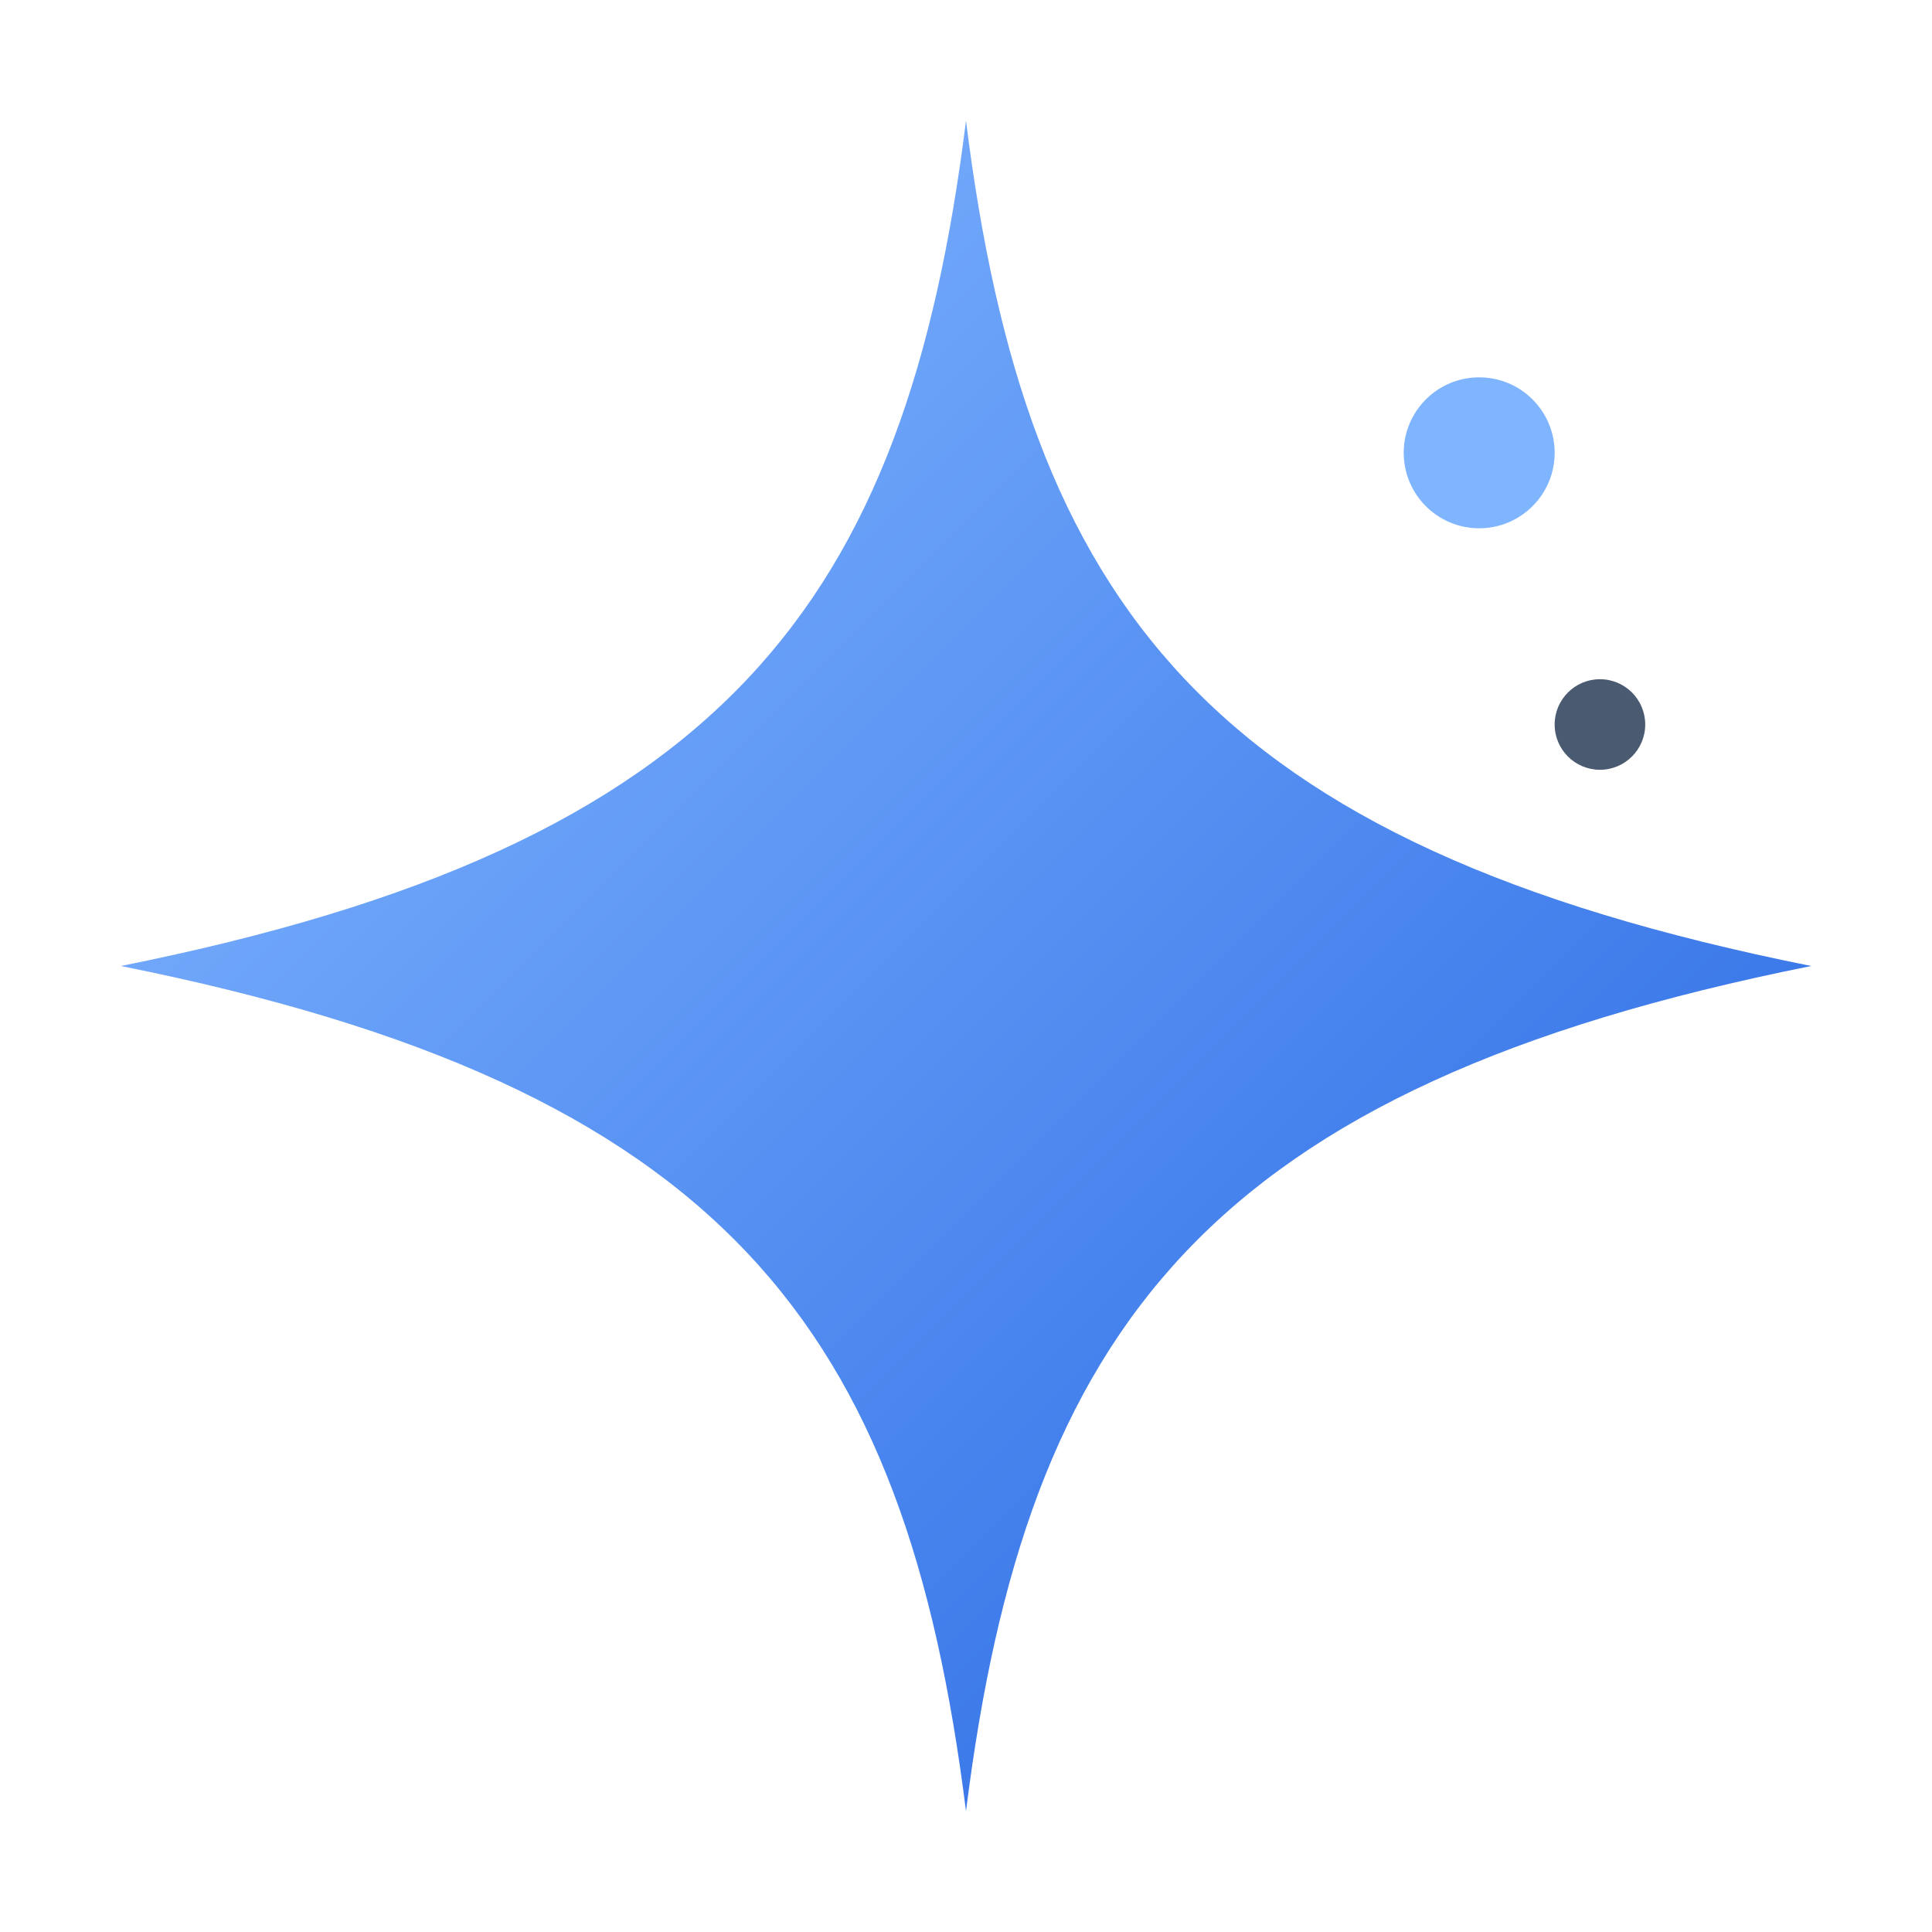
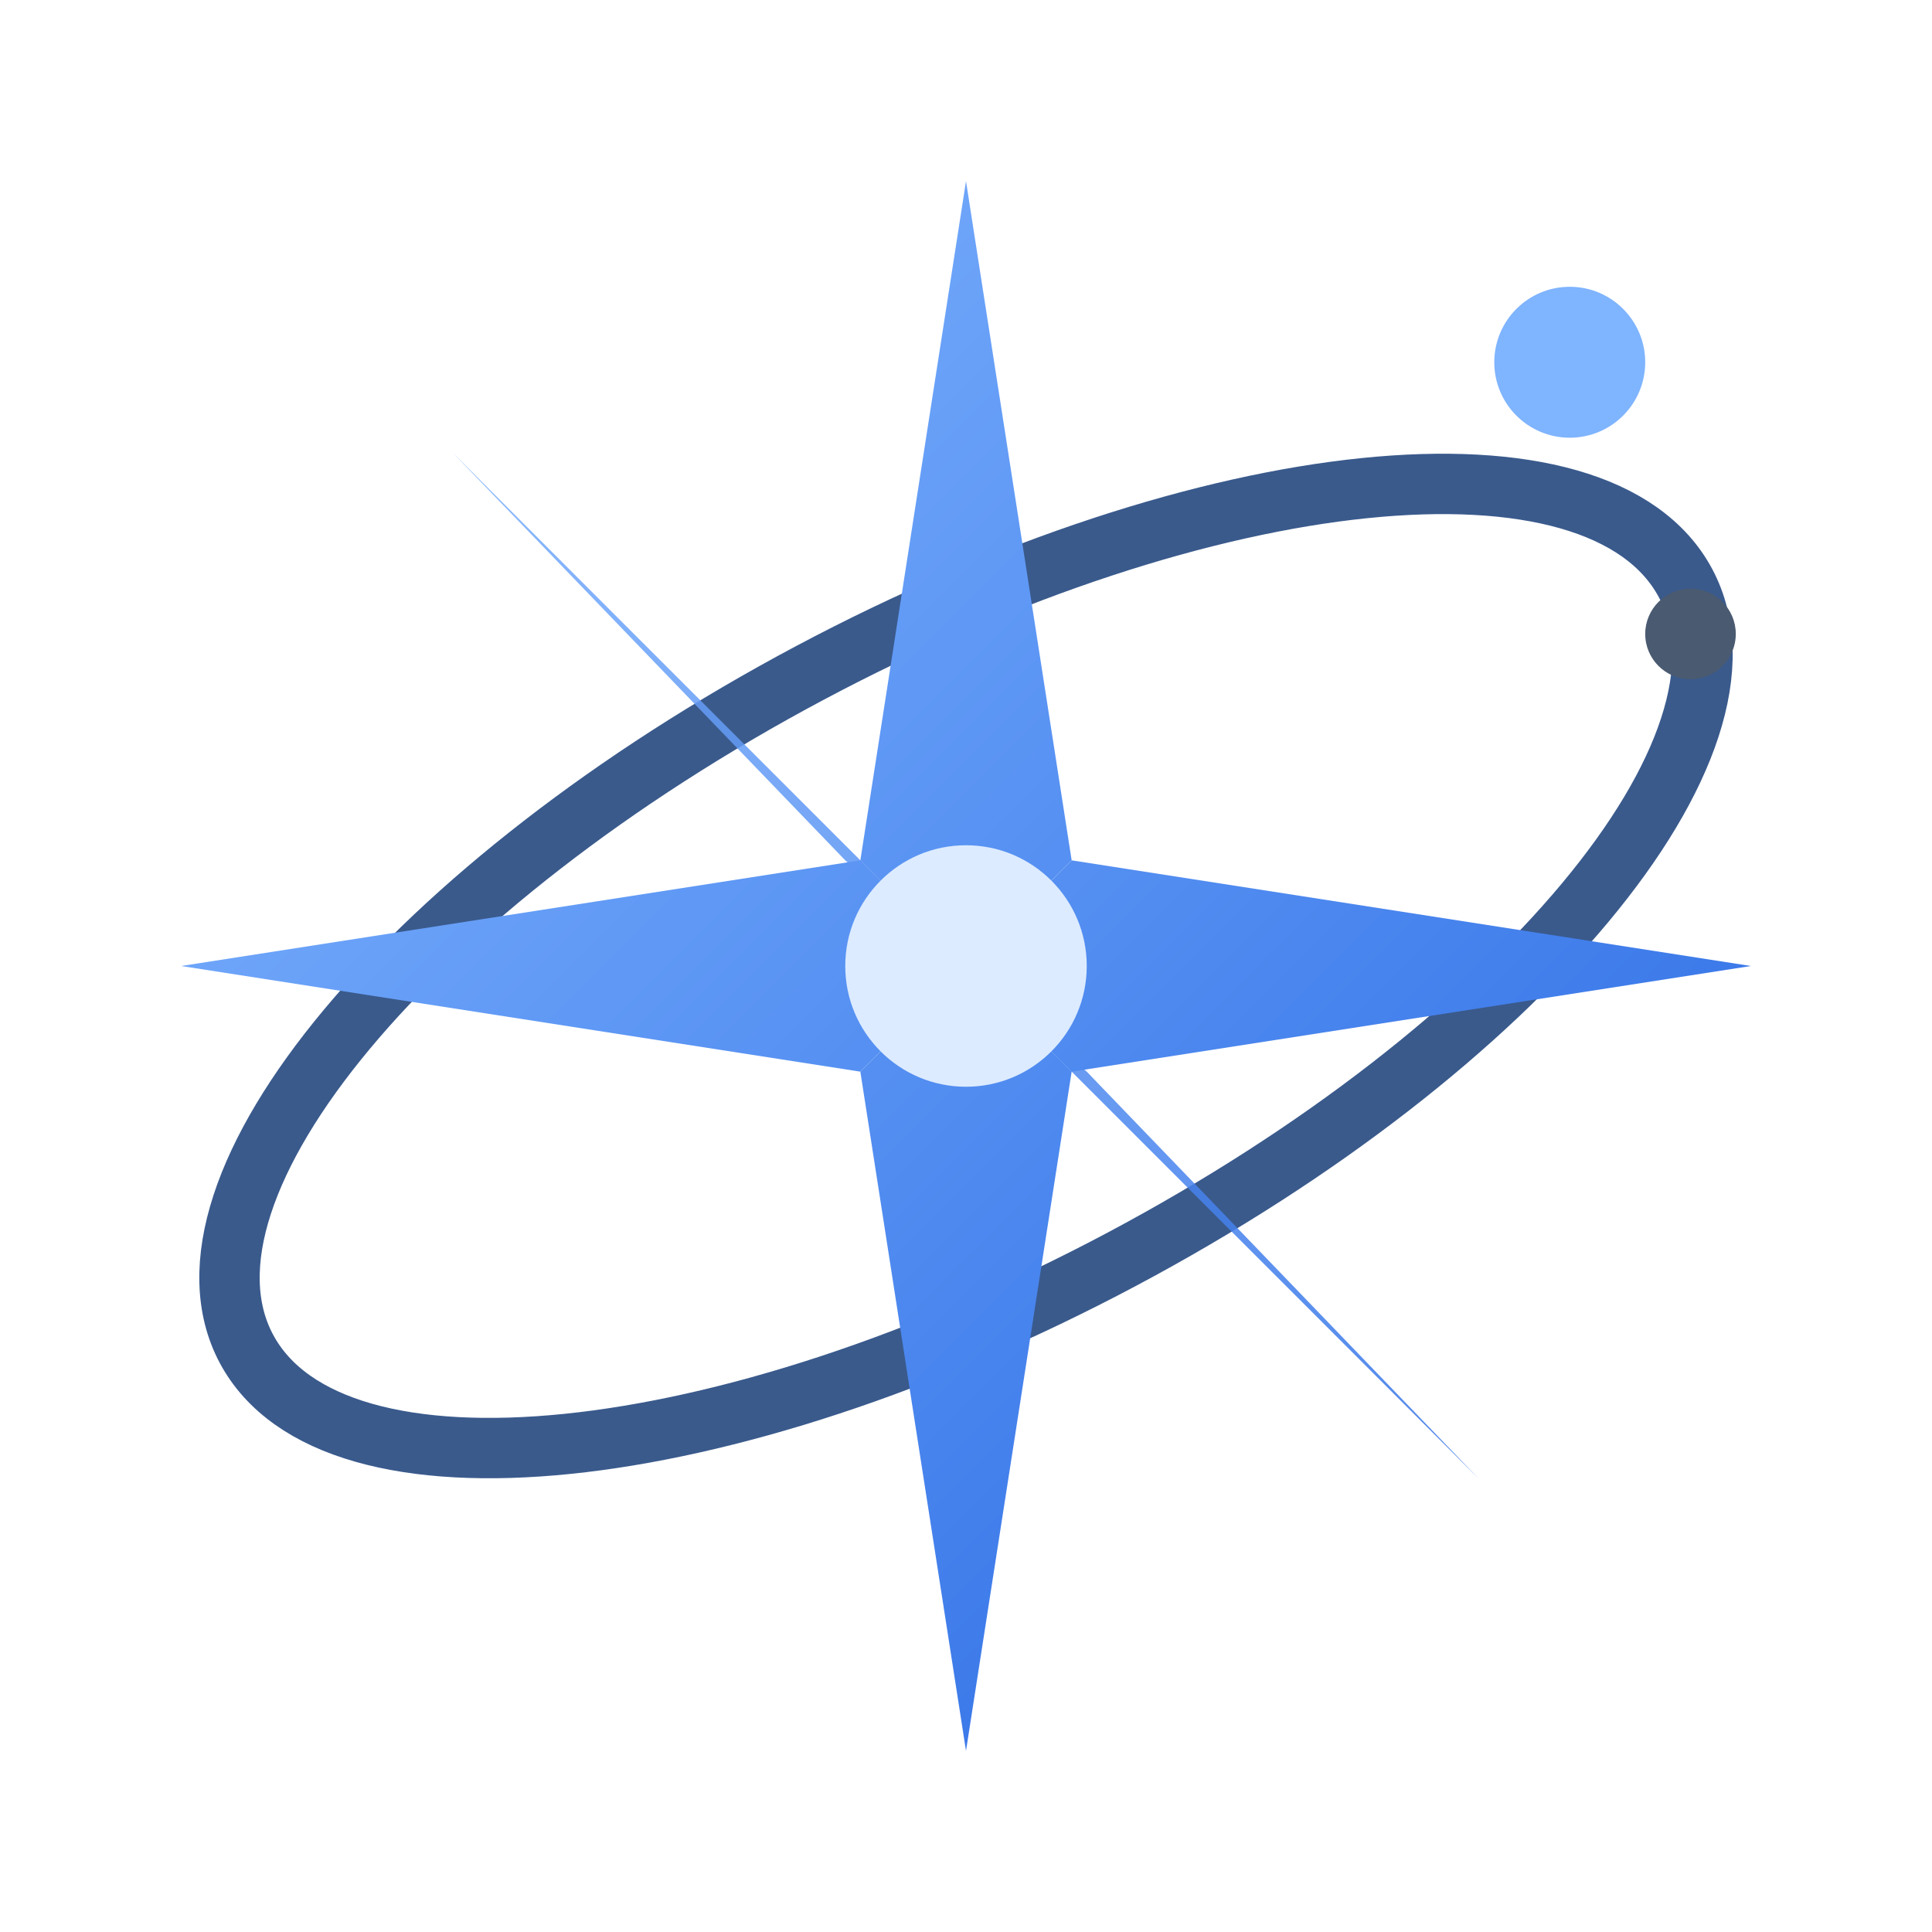
- <svg xmlns="http://www.w3.org/2000/svg" width="64" height="64" viewBox="0 0 64 64" fill="none" role="img" aria-label="Lyranova">
-   <path d="M32 4 C34 20 40 28 60 32 C40 36 34 44 32 60 C30 44 24 36 4 32 C24 28 30 20 32 4 Z" fill="url(#gd)" />
-   <circle cx="49" cy="15" r="2.5" fill="#7FB4FF" />
-   <circle cx="53" cy="24" r="1.5" fill="#4A5A70" />
+ <svg xmlns="http://www.w3.org/2000/svg" width="64" height="64" viewBox="0 0 64 64" fill="none">
+   <ellipse cx="32" cy="32" rx="27" ry="11" transform="rotate(-28 32 32)" stroke="#3A5A8C" stroke-width="2" />
+   <g fill="url(#gd)">
+     <path d="M32 6 L35.5 28.5 L32 32 L28.5 28.5 Z" />
+     <path d="M32 58 L35.5 35.5 L32 32 L28.5 35.5 Z" />
+     <path d="M6 32 L28.5 35.5 L32 32 L28.5 28.5 Z" />
+     <path d="M58 32 L35.5 35.5 L32 32 L35.5 28.5 Z" />
+     <path d="M15 15 L30 30 L32 32 L28 28.5 Z" opacity="0.85" />
+     <path d="M49 49 L34 34 L32 32 L36 35.5 Z" opacity="0.85" />
+   </g>
+   <circle cx="32" cy="32" r="4" fill="#DCEBFF" />
+   <circle cx="52" cy="12" r="2.5" fill="#7FB4FF" />
+   <circle cx="56" cy="21" r="1.5" fill="#4A5A70" />
  <defs>
-     <linearGradient id="gd" x1="10" y1="10" x2="55" y2="55" gradientUnits="userSpaceOnUse">
+     <linearGradient id="gd" x1="10" y1="10" x2="54" y2="54" gradientUnits="userSpaceOnUse">
      <stop offset="0" stop-color="#7FB4FF" />
      <stop offset="1" stop-color="#2B6BE4" />
    </linearGradient>
  </defs>
</svg>
